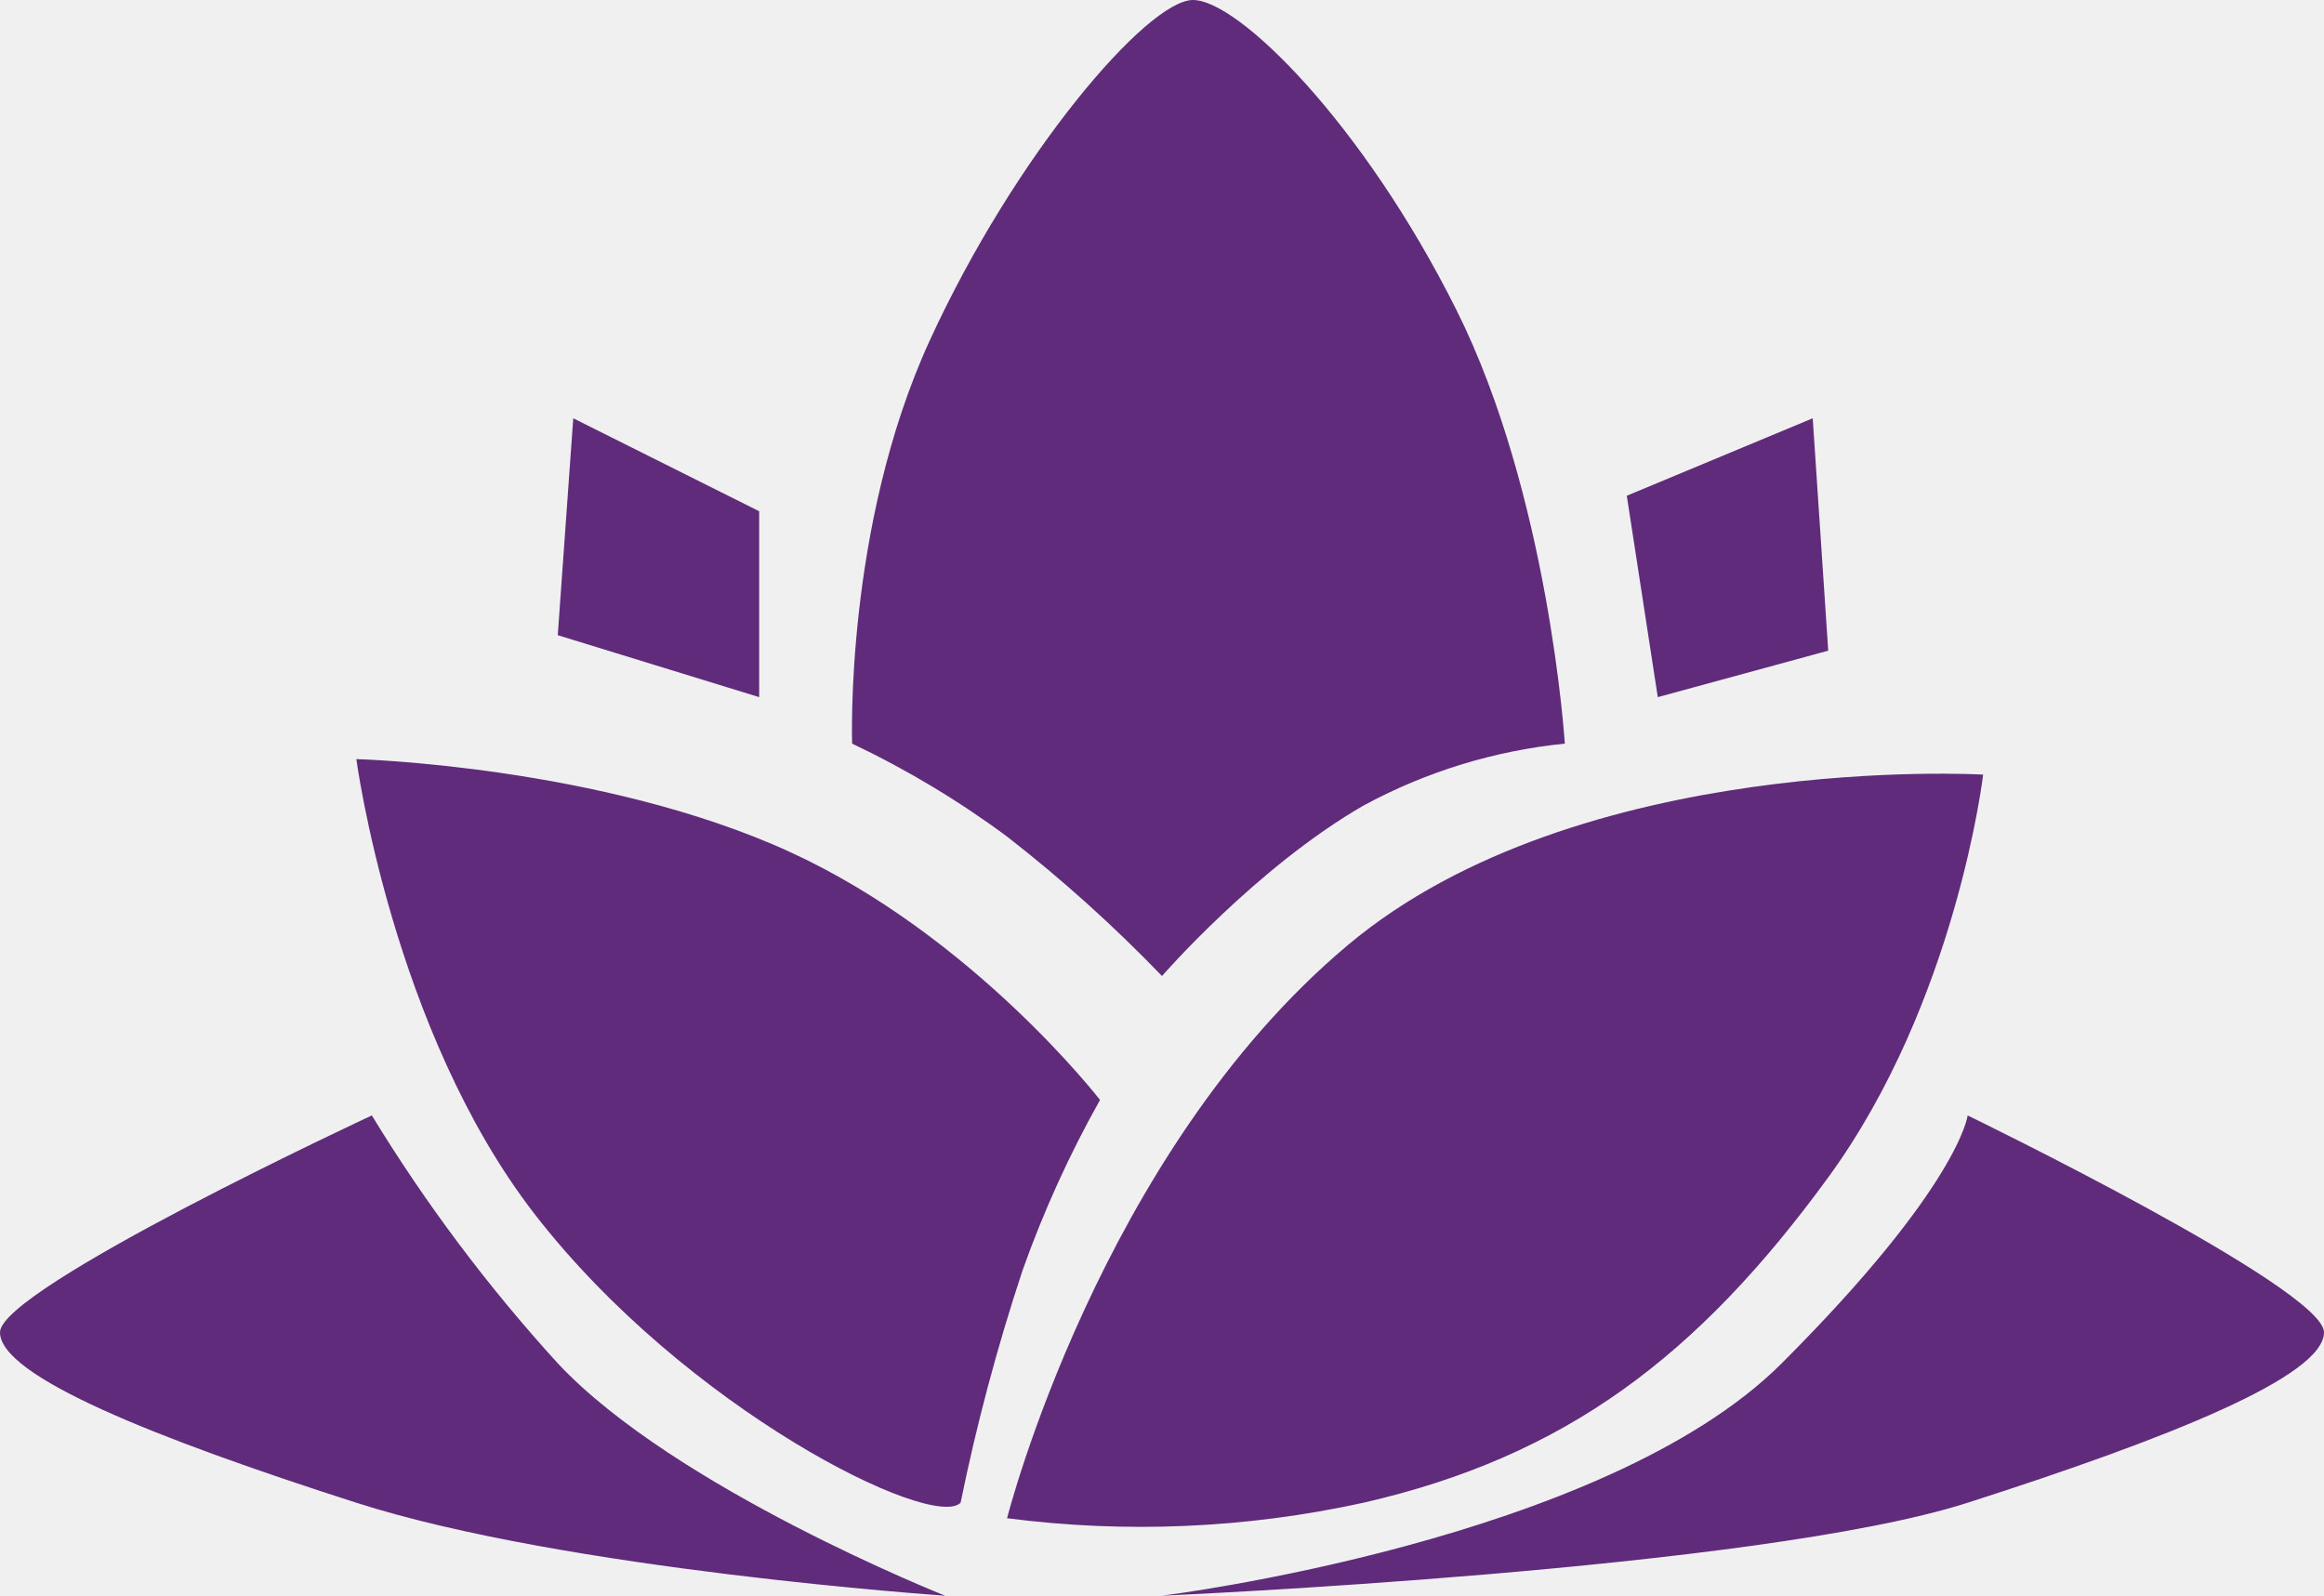
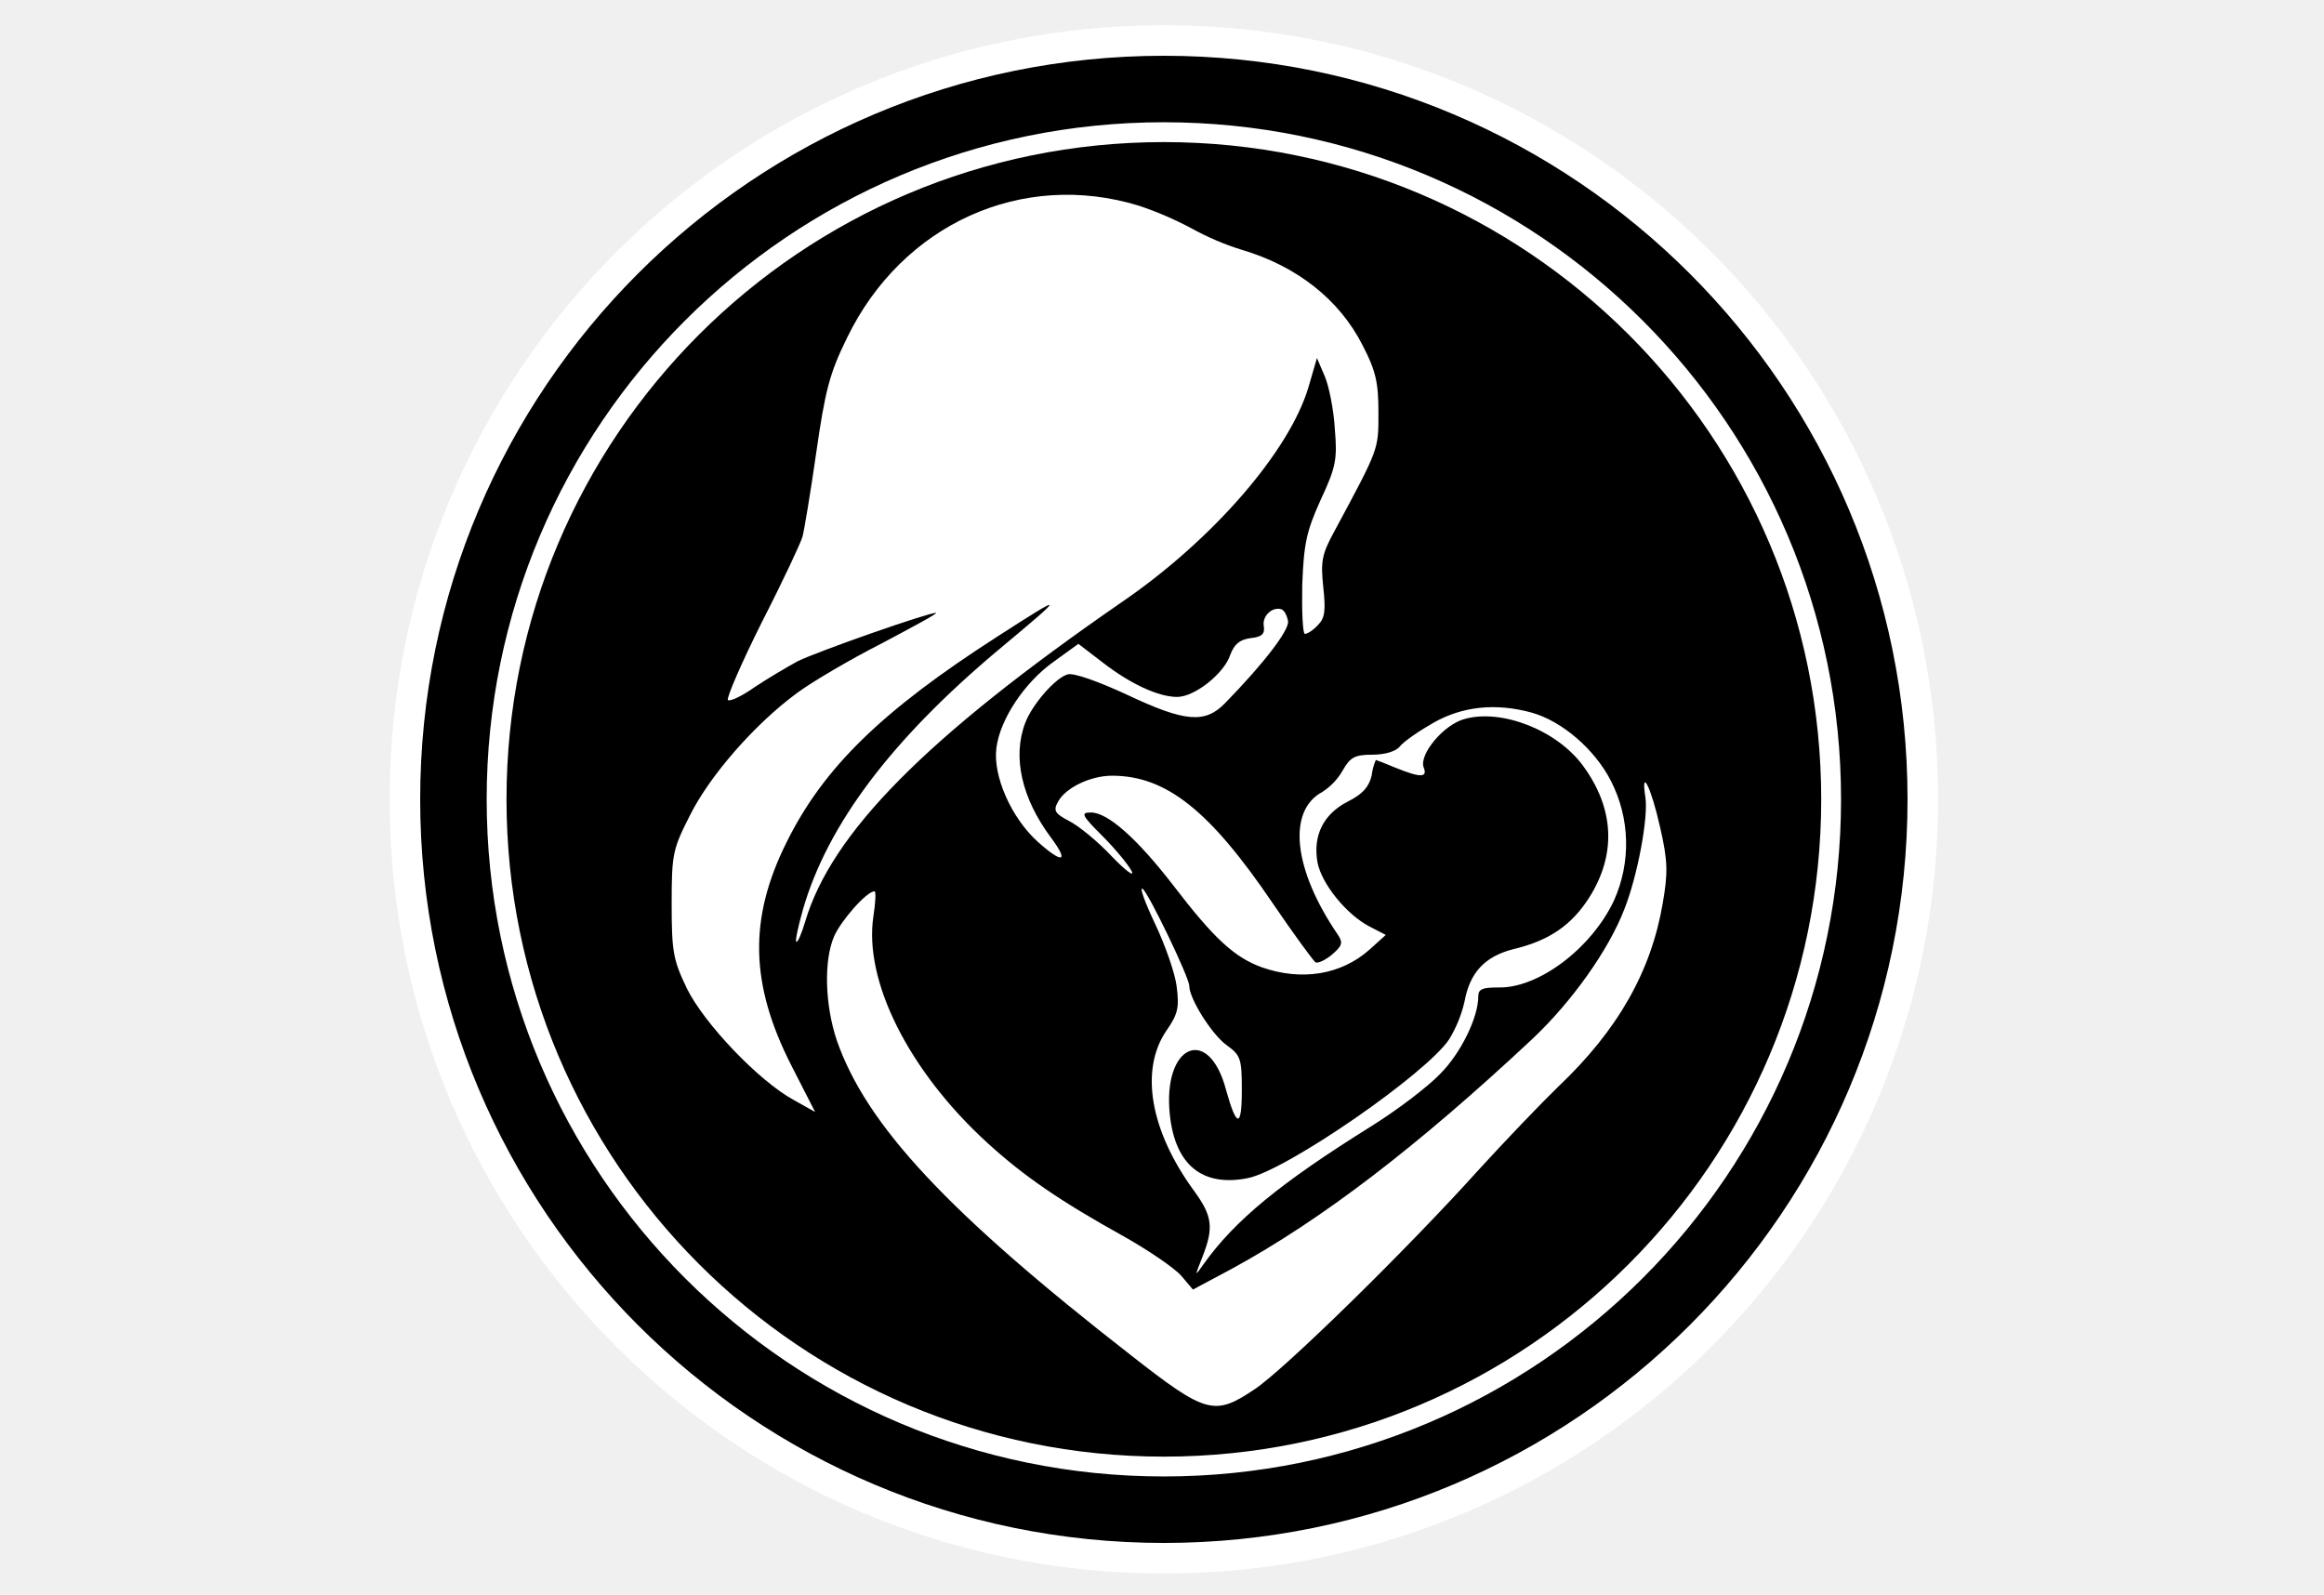
- <svg xmlns="http://www.w3.org/2000/svg" width="150" height="103" viewBox="0 0 150 103">
+ <svg xmlns="http://www.w3.org/2000/svg" width="625" height="429" viewBox="0 0 625 429">
  <defs>
    <style>
      .cls-1 {
-         fill: #5f2b7a;
+         fill: #fff;
+       }
+ 
+       .cls-2 {
        fill-rule: evenodd;
      }
    </style>
  </defs>
-   <path class="cls-1" d="M79,107s5.973-23.558,22-37c14.934-12.526,41-11,41-11s-1.72,14.646-10,26c-8.409,11.53-16.933,18.008-30,21A67.08,67.08,0,0,1,79,107ZM14,95c0-2.838,24-14,24-14A104.534,104.534,0,0,0,50,97c7.557,8.078,25,15,25,15s-24.487-1.666-38-6C24.024,101.838,14,97.838,14,95ZM37,58s15.821,0.418,28,6c11.816,5.416,20,16,20,16a70.816,70.816,0,0,0-5,11,130.918,130.918,0,0,0-4,15c-1.83,1.824-17.751-6.042-27.5-18.641C39.325,75.5,37,58,37,58ZM89,72s6.095-7.016,13-11a34.517,34.517,0,0,1,13-4s-1.016-16.033-7-28C101.984,16.968,93.936,9,91,9S79.5,18.991,74,31c-5.5,11.991-5,26-5,26a60.065,60.065,0,0,1,10,6A94.367,94.367,0,0,1,89,72ZM51,36l12,6V54L50,50Zm80,0-12,5,2,13,11-3Zm33,59c0-2.838-23-14-23-14s-0.523,4.524-12,16-40,15-40,15,38.487-1.666,52-6C153.976,101.838,164,97.838,164,95Z" transform="translate(-14 -9)" />
+   <circle class="cls-1" cx="313" cy="215" r="208.219" />
+   <path id="Ellipse_1_copy" data-name="Ellipse 1 copy" class="cls-2" d="M313,415c-110.457,0-200-89.543-200-200S202.543,15,313,15s200,89.543,200,200S423.457,415,313,415Zm0-382.118A182.118,182.118,0,1,0,495.118,215,182.118,182.118,0,0,0,313,32.882Z" />
+   <path id="Layer" class="cls-2" d="M313,38.216A176.784,176.784,0,1,1,136.216,215,176.784,176.784,0,0,1,313,38.216Zm-6.737,17.1A92.575,92.575,0,0,1,320.4,61.4a72.361,72.361,0,0,0,13.567,5.794c14.838,4.381,26.285,13.424,32.5,25.719,3.533,6.783,4.239,10.033,4.239,17.946,0,10.174.283,9.468-11.87,32.078-3.392,6.217-3.675,8.054-2.968,14.979,0.706,6.358.424,8.337-1.413,10.174-1.272,1.413-2.827,2.4-3.533,2.4-0.565,0-.848-5.935-0.707-13.142,0.424-11.163,1.131-14.413,4.946-22.892,4.1-8.761,4.522-10.881,3.816-19.077-0.283-5.087-1.555-11.446-2.685-14.131L354.17,96.3l-2.261,7.772c-5.087,17.24-25.72,41.122-50.309,57.938-52.57,36.316-78.008,62.035-85.073,85.916-0.99,3.25-1.979,5.653-2.4,5.37-0.282-.424.565-4.239,1.837-8.761,6.642-22.892,23.883-45.643,52.288-69.525,18.654-15.544,18.654-15.827,0-3.815-31.231,20.066-46.776,35.327-56.669,55.252-10.316,20.631-9.892,38.295,1.272,60.2l6.36,12.436-5.794-3.25c-9.327-5.088-24.024-20.49-28.688-29.958-3.674-7.631-4.1-9.892-4.1-22.751,0-13.425.282-14.7,4.946-23.882,5.37-10.739,17.523-24.588,28.687-32.784,3.957-2.967,14.274-9.044,22.894-13.424,8.479-4.522,15.121-8.055,14.556-8.2-2.261,0-31.655,10.315-37.167,13-3.109,1.7-8.338,4.8-11.729,7.066-3.392,2.4-6.5,3.815-7.066,3.391-0.424-.565,3.674-10.033,9.185-21.055,5.653-11.022,10.458-21.338,10.882-22.892s2.12-11.588,3.674-22.469c2.4-16.674,3.533-21.338,8.338-31.088C242.67,60.265,274.891,45.71,306.263,55.319ZM346.4,167.1c0.282,2.4-6.218,11.022-16.959,22.044-5.37,5.511-10.74,5.087-26.285-2.261-7.631-3.533-14.273-5.935-15.969-5.511-3.25.848-9.468,7.913-11.446,13-3.533,9.185-.989,20.348,6.924,30.947,4.946,6.641,3.109,7.065-3.533,1.13-7.207-6.5-12.153-17.805-11.164-25.294,0.989-7.773,7.631-17.664,15.4-23.175l6.642-4.805,6.642,5.087c7.49,5.794,14.979,9.185,19.926,9.185,4.663,0,12.577-6.217,14.273-11.3,1.13-2.968,2.543-4.1,5.511-4.522,2.968-.283,3.816-1.131,3.533-3.109-0.565-2.685,2.12-5.37,4.663-4.663C345.408,164.128,346.115,165.541,346.4,167.1Zm65.571,24.588c8.055,2.261,16.817,9.75,21.2,18.229a37.164,37.164,0,0,1,.848,32.36c-6.077,12.859-20.35,23.6-31.09,23.316-4.24,0-5.37.424-5.37,2.4,0,5.653-4.664,15.262-10.317,20.914-3.25,3.392-11.588,9.751-18.653,14.131-24.448,15.262-36.6,25.3-44.94,37.024-2.4,3.391-2.4,3.391-.282-1.979,3.109-7.913,2.685-11.022-2.261-17.805-11.871-16.25-14.556-32.5-7.49-42.958,3.25-4.663,3.533-6.359,2.826-12.011-0.424-3.533-3.109-11.164-5.794-16.816s-4.239-9.892-3.391-9.468c1.554,0.989,12.577,23.881,12.577,26.142,0,3.392,5.935,12.859,9.892,15.827,3.957,2.826,4.24,3.674,4.24,12.294,0,10.174-1.414,10.033-4.24-.141-4.663-17.664-17.1-12.153-15.121,6.641,1.413,13.566,8.762,19.5,20.915,17.1,10.316-1.978,48.331-28.262,54.266-37.447a34.189,34.189,0,0,0,4.1-10.175c1.414-7.631,5.37-12.011,13.143-13.99,9.61-2.26,15.686-6.5,20.35-13.848,7.348-11.587,6.783-23.881-1.555-35.328-6.924-9.609-21.9-15.544-31.938-12.718-5.511,1.414-12.294,9.468-11.022,13,1.13,2.826-.848,2.826-7.49.141-2.685-1.13-5.229-2.119-5.37-2.119a15.5,15.5,0,0,0-1.131,4.239c-0.706,2.968-2.4,4.946-6.359,6.924-6.642,3.392-9.468,9.185-8.2,16.392,1.131,5.794,7.773,13.99,13.991,17.24l4.381,2.261-4.381,3.957c-7.631,6.783-18.23,8.478-28.829,4.8-7.49-2.685-13-7.772-24.024-22.185-9.61-12.436-17.523-19.5-22.046-19.5-2.826,0-2.543.706,2.968,6.217,3.392,3.392,6.925,7.631,7.914,9.468s-1.413.142-5.229-3.815c-3.815-4.1-9.044-8.337-11.588-9.609-3.815-1.979-4.239-2.826-2.968-5.087,1.979-3.816,8.762-7.066,14.556-7.066,14.556,0,26.285,9.327,43.243,34.338,5.653,8.338,10.882,15.4,11.447,15.827s2.685-.565,4.381-1.978c2.826-2.4,3.109-3.25,1.7-5.37-12.012-17.522-13.708-33.349-4.24-38.436a16.8,16.8,0,0,0,5.512-5.794c1.978-3.533,3.25-4.239,7.913-4.239,3.392,0,6.36-.848,7.49-2.261,0.99-1.272,5.088-4.1,9.045-6.359C393.315,189.988,402.218,189,411.969,191.684Zm34.482,30.805c2.119,9.186,2.119,12.294.706,20.49-3.109,18.23-12.012,34.056-28.122,49.318-4.664,4.522-14.414,14.7-21.622,22.61-19.219,21.337-52.287,53.7-60.06,58.785-10.74,7.207-13,6.641-33.209-9.185-49.179-38.3-71.225-61.894-79.138-84.787-3.109-9.326-3.533-21.2-.707-27.838,1.837-4.239,8.762-12.153,10.882-12.153,0.423,0,.282,2.968-0.283,6.642-2.685,17.381,9.468,41.687,30.666,61.046,9.751,8.9,19.643,15.686,36.46,25.012,6.783,3.815,13.849,8.62,15.686,10.74l3.109,3.674,10.316-5.511c24.166-13.142,50.027-32.926,81.117-62.036,10.457-9.891,20.349-23.74,24.589-34.762,3.533-8.9,6.5-24.729,5.653-30.1C441.222,206.1,444.048,211.75,446.451,222.489Z" />
</svg>
